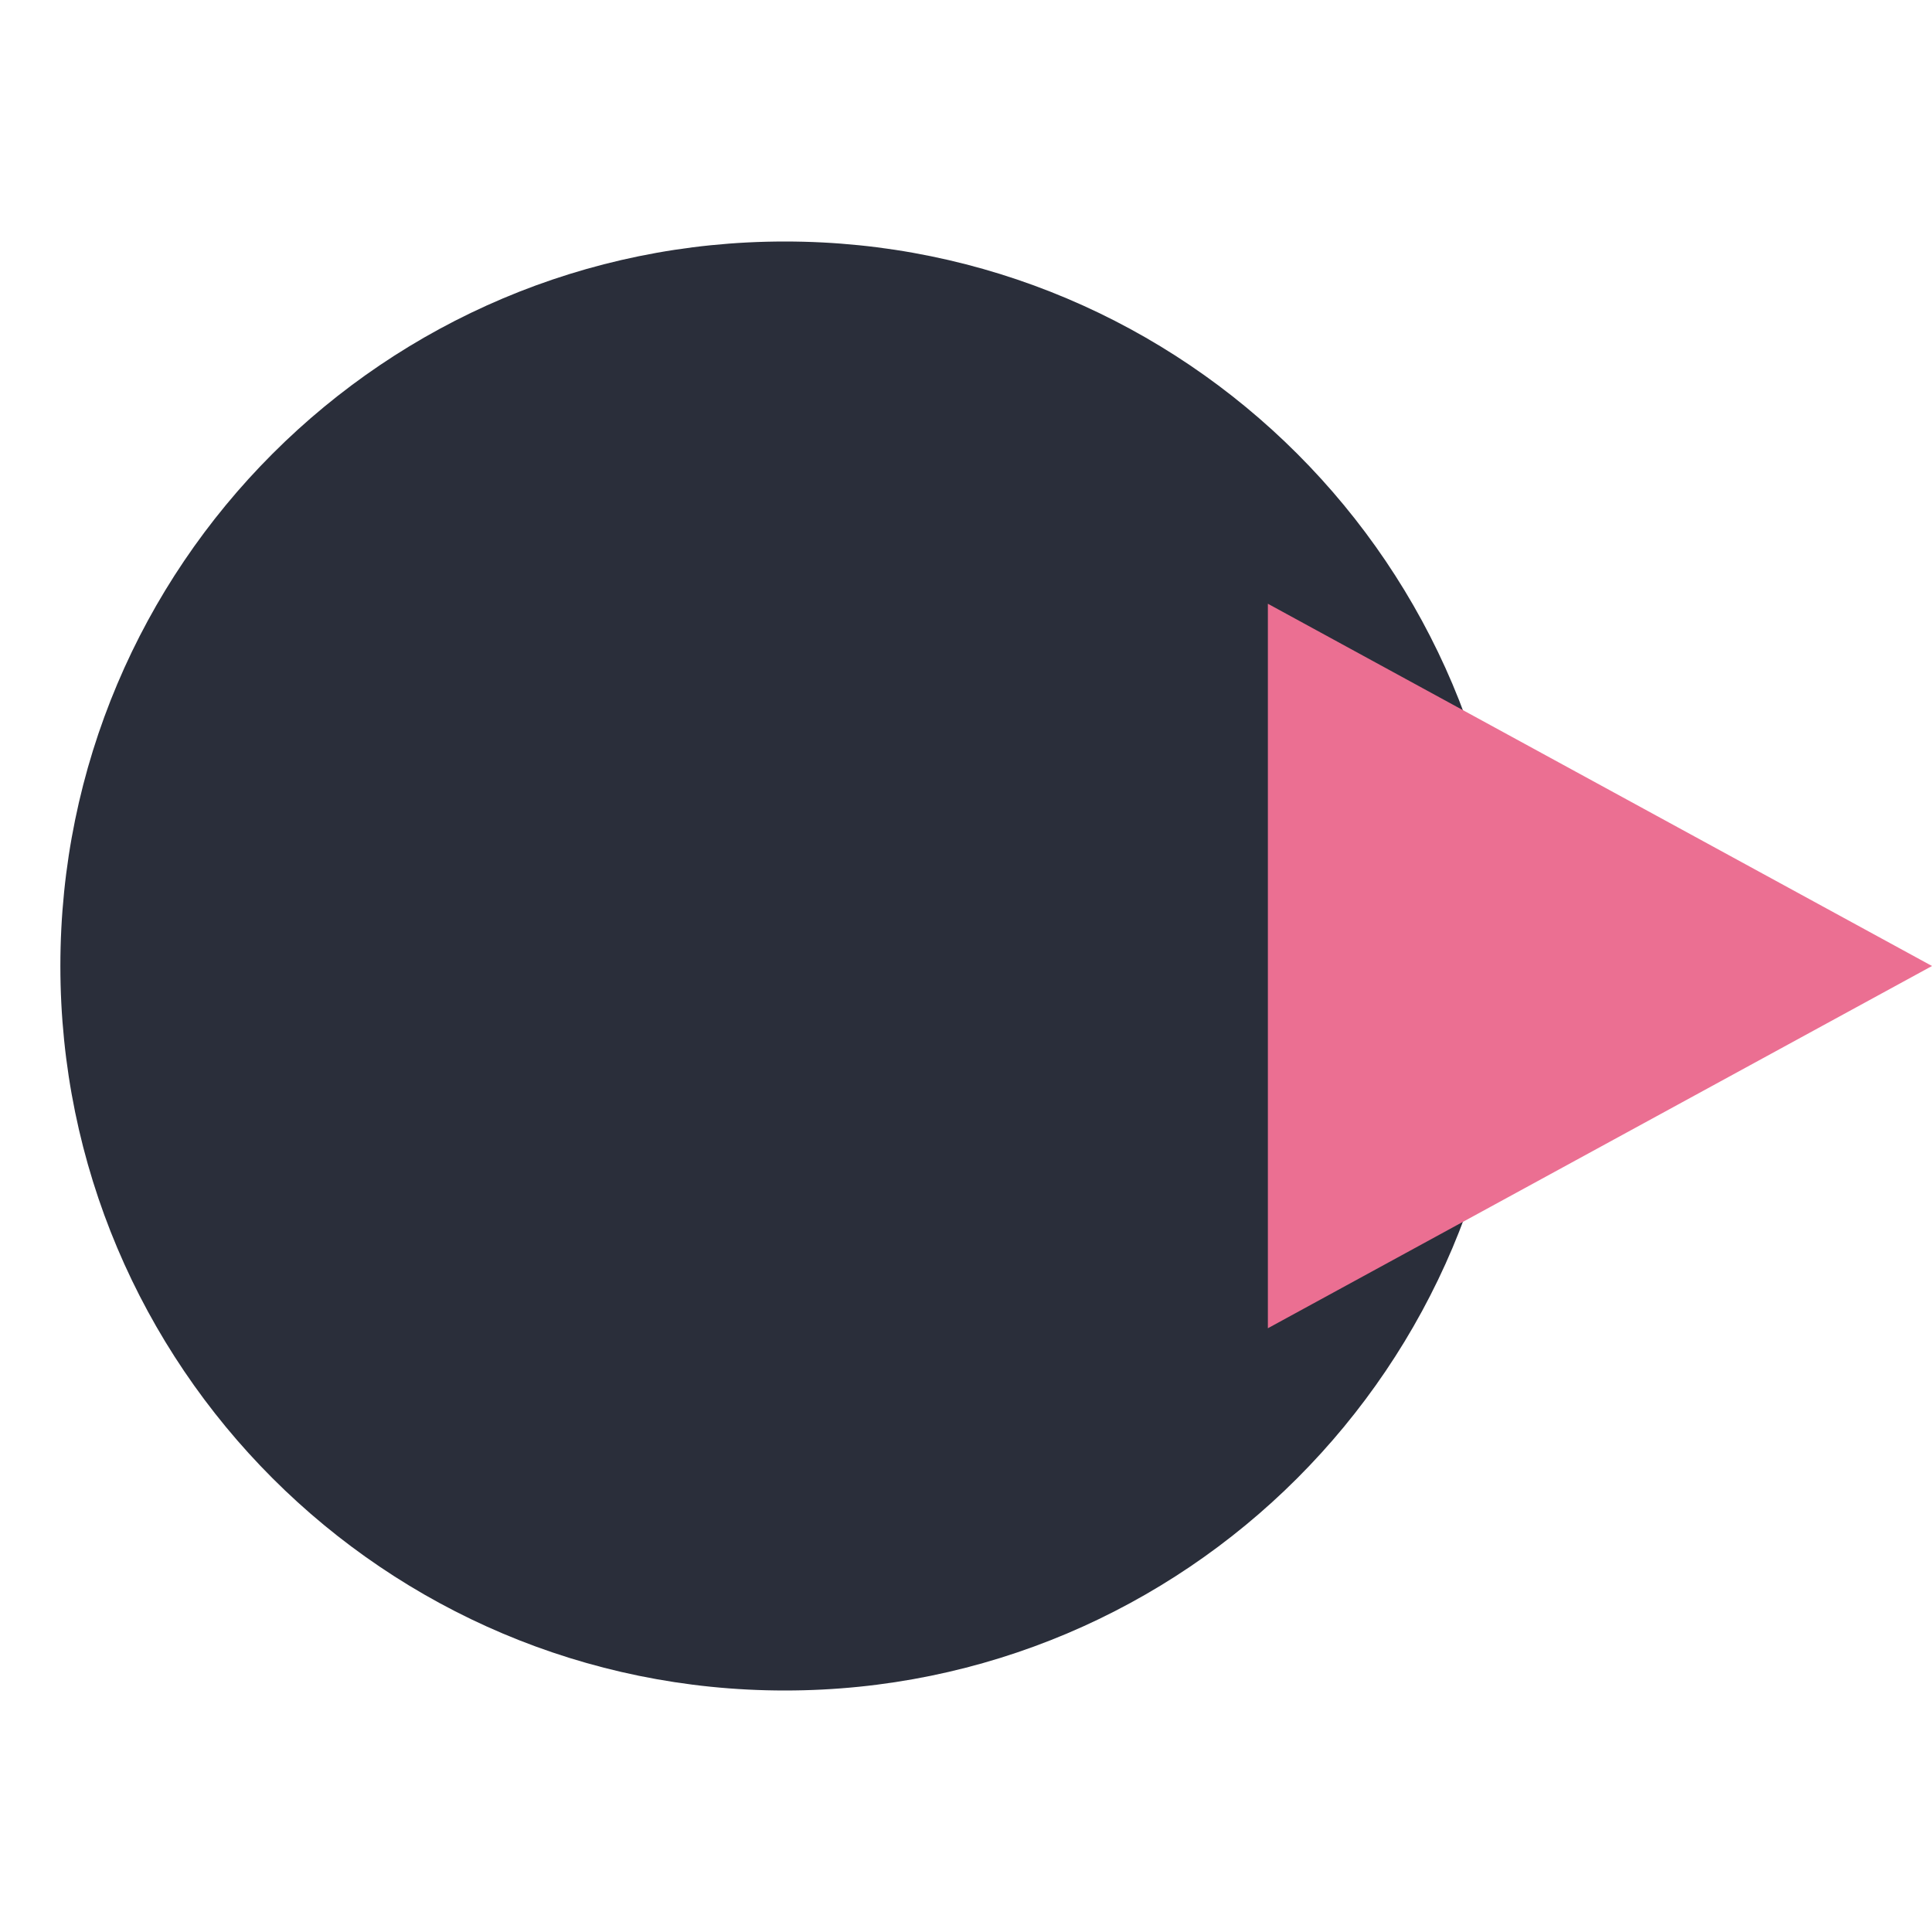
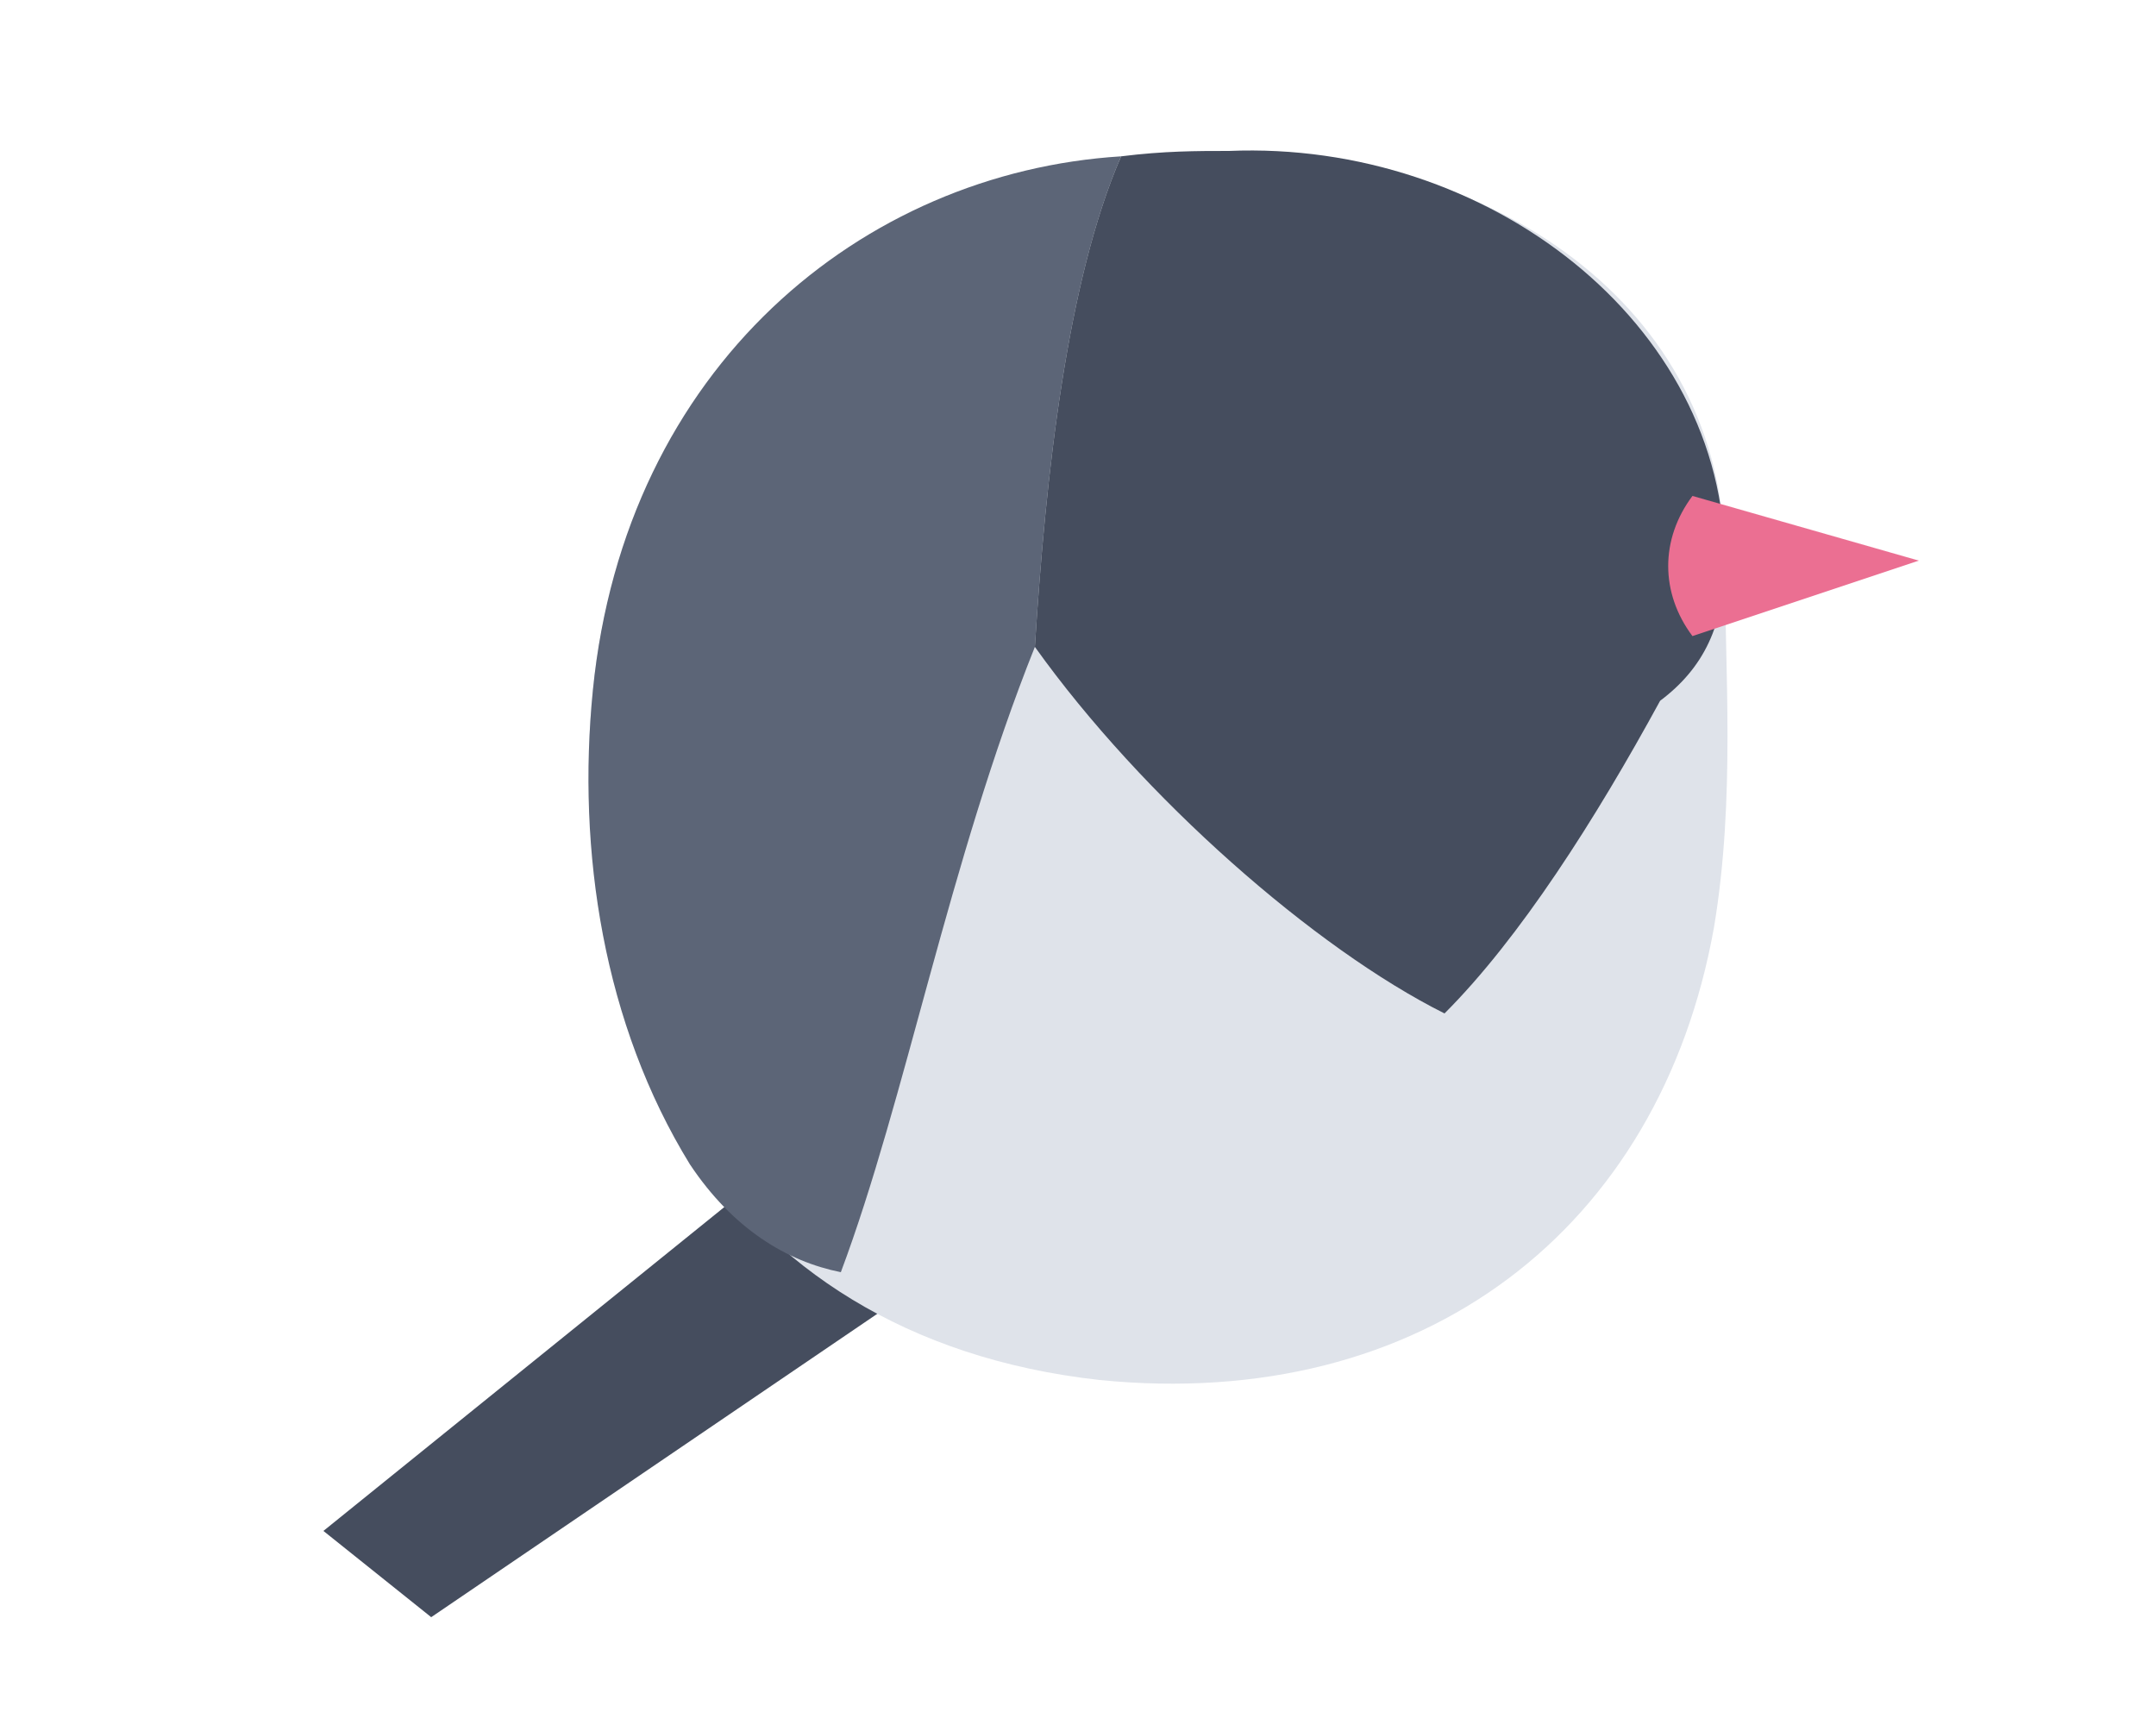
- <svg xmlns="http://www.w3.org/2000/svg" viewBox="0 0 32 32">
+ <svg xmlns="http://www.w3.org/2000/svg" viewBox="0 0 200 160">
  <style>
-     .body { fill: #2a2e3a; }
+     .hood { fill: #454d5e; }
+     .mantle { fill: #5c6577; }
    @media (prefers-color-scheme: dark) {
-       .body { fill: #e0e4ec; }
+       .hood { fill: #59637a; }
+       .mantle { fill: #6e7890; }
    }
  </style>
-   <circle class="body" cx="13" cy="16" r="12" />
-   <path fill="#eb6f92" d="M21 10 L32 16 L21 22 Z" />
+   <path class="hood" d="M82 100 L30 142 L40 150 L90 116 Z" />
+   <path fill="#dfe3ea" d="M160 52 C160 28 138 14 114 14 C82 15 58 34 55 64 C52 94 66 124 102 128 C132 131 154 114 159 86 C161 74 160 62 160 52 Z" />
+   <path class="mantle" d="M104 14.5 C80 16 58 34 55 64 C53.5 79 56 95 64 108 C68 114 73 117 78 118 C84 102 88 80 96 60 C97 44 99 26 104 14.5 Z" />
+   <path class="hood" d="M104 14.5 C108 14 111 14 114 14 C138 13 160 30 160 52 C160 58 158 62 154 65 C148 76 141 87 134 94 C122 88 106 74 96 60 C97 44 99 26 104 14.5 Z" />
+   <path fill="#eb6f92" d="M157 46 L178 52 L157 59 C154 55 154 50 157 46 Z" />
</svg>
